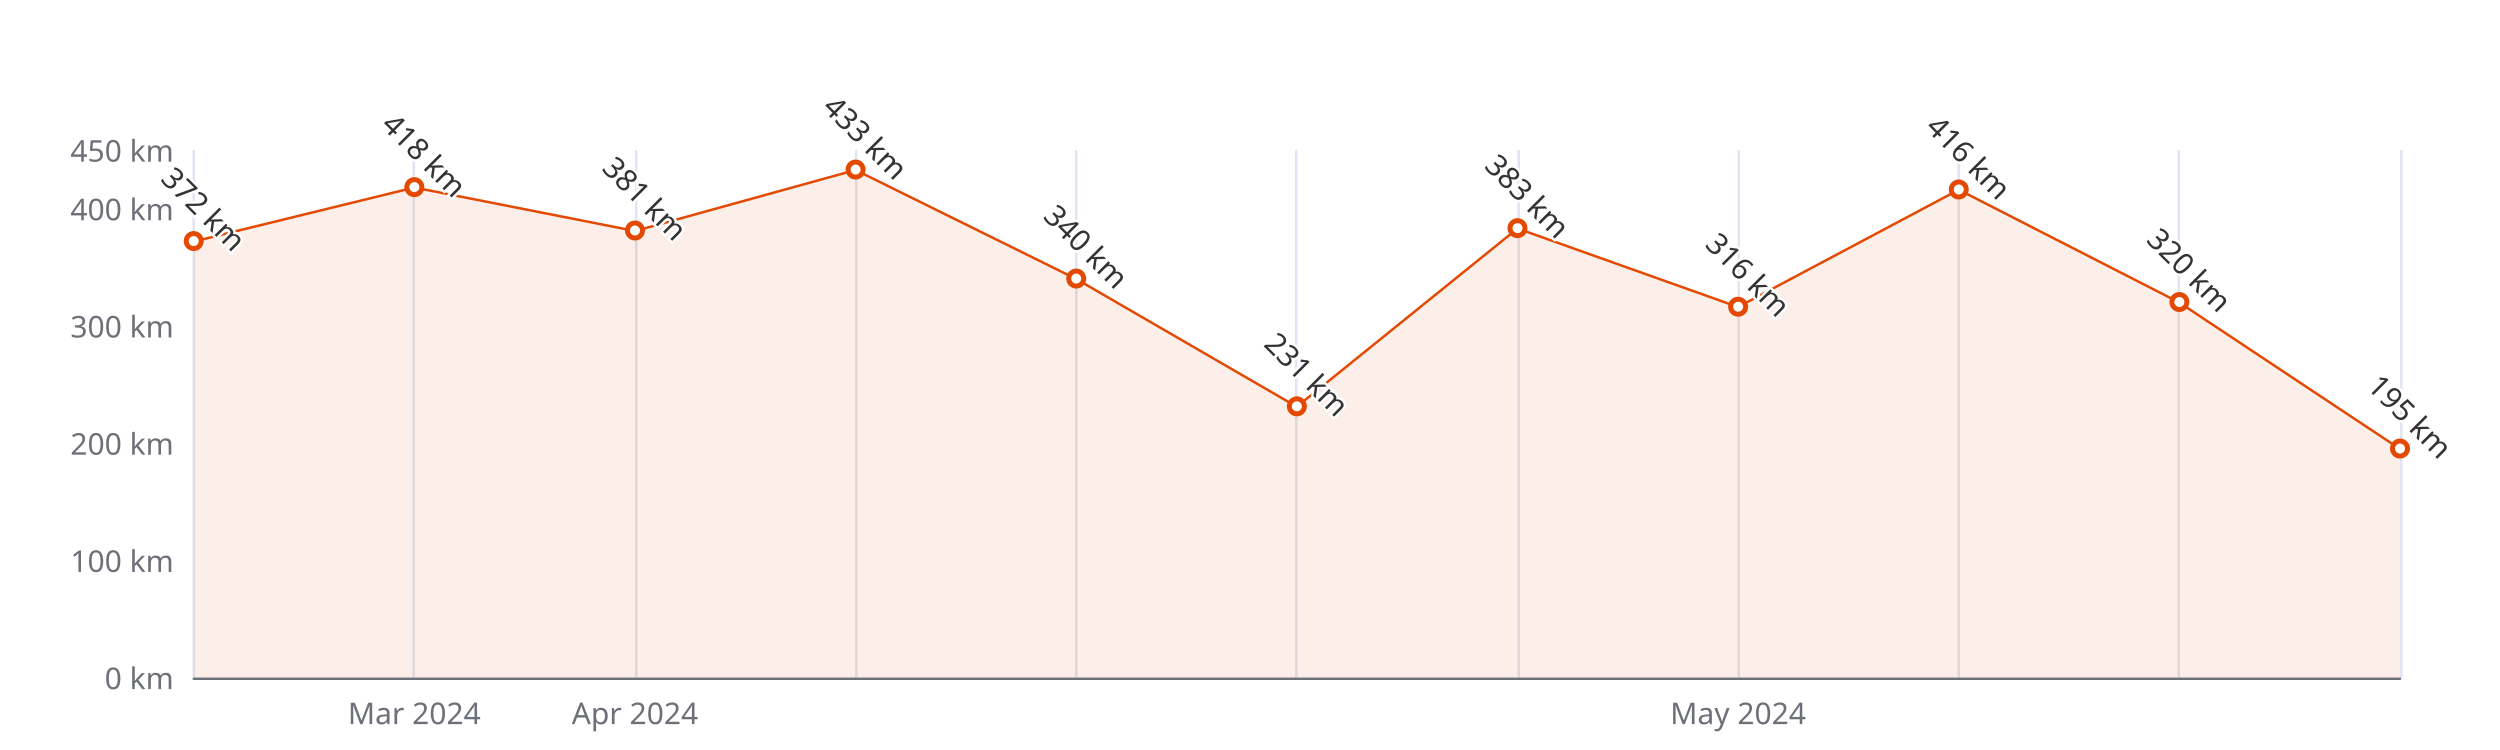
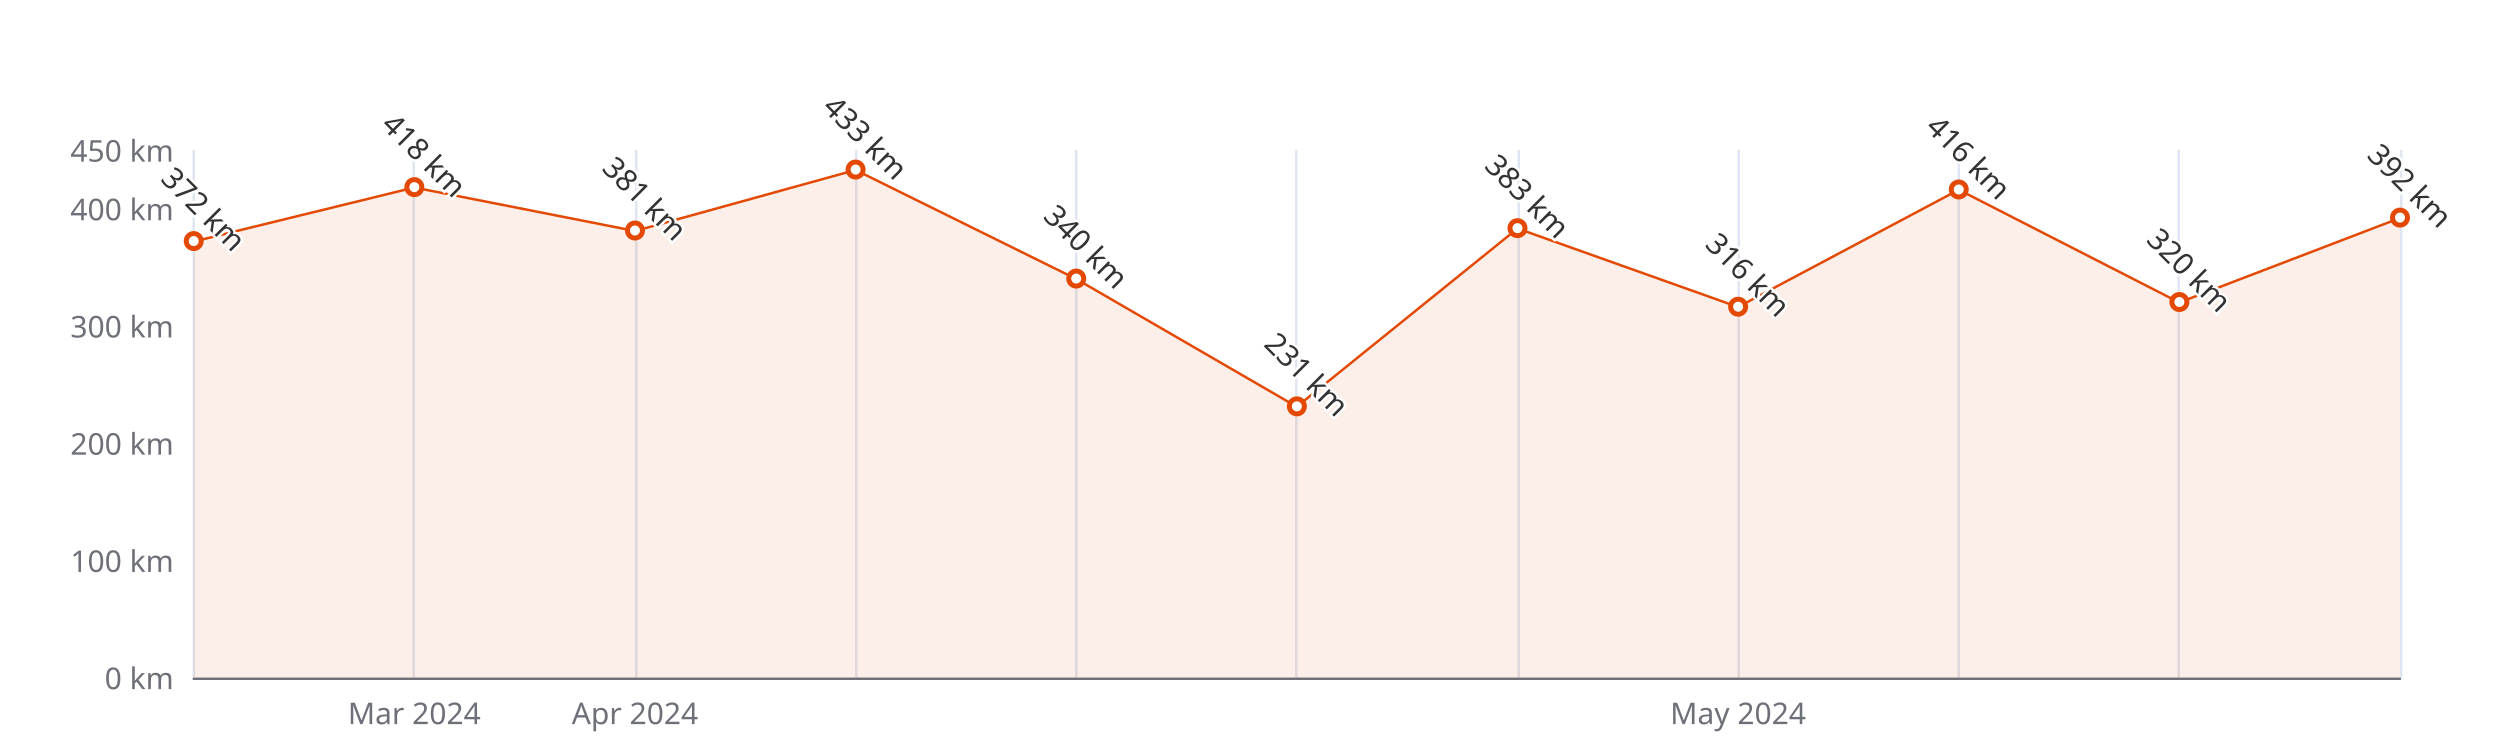
<svg xmlns="http://www.w3.org/2000/svg" width="1000" height="300" version="1.1" baseProfile="full" viewBox="0 0 1000 300">
  <rect width="1000" height="300" x="0" y="0" id="0" fill="#ffffff" />
  <path d="M77.5 60L77.5 271" fill="none" stroke="#E0E6F1" />
  <path d="M165.5 60L165.5 271" fill="none" stroke="#E0E6F1" />
  <path d="M254.5 60L254.5 271" fill="none" stroke="#E0E6F1" />
  <path d="M342.5 60L342.5 271" fill="none" stroke="#E0E6F1" />
  <path d="M430.5 60L430.5 271" fill="none" stroke="#E0E6F1" />
  <path d="M518.5 60L518.5 271" fill="none" stroke="#E0E6F1" />
  <path d="M607.5 60L607.5 271" fill="none" stroke="#E0E6F1" />
  <path d="M695.5 60L695.5 271" fill="none" stroke="#E0E6F1" />
  <path d="M783.5 60L783.5 271" fill="none" stroke="#E0E6F1" />
  <path d="M871.5 60L871.5 271" fill="none" stroke="#E0E6F1" />
  <path d="M960.5 60L960.5 271" fill="none" stroke="#E0E6F1" />
  <path d="M77.5 271.5L960 271.5" fill="none" stroke="#6E7079" stroke-linecap="round" />
  <text dominant-baseline="central" text-anchor="end" style="font-size:12px;font-family:sans-serif;" xml:space="preserve" transform="translate(69.48 271)" fill="#6E7079">0 km</text>
  <text dominant-baseline="central" text-anchor="end" style="font-size:12px;font-family:sans-serif;" xml:space="preserve" transform="translate(69.48 224.1111)" fill="#6E7079">100 km</text>
  <text dominant-baseline="central" text-anchor="end" style="font-size:12px;font-family:sans-serif;" xml:space="preserve" transform="translate(69.48 177.2222)" fill="#6E7079">200 km</text>
  <text dominant-baseline="central" text-anchor="end" style="font-size:12px;font-family:sans-serif;" xml:space="preserve" transform="translate(69.48 130.3333)" fill="#6E7079">300 km</text>
  <text dominant-baseline="central" text-anchor="end" style="font-size:12px;font-family:sans-serif;" xml:space="preserve" transform="translate(69.48 83.4444)" fill="#6E7079">400 km</text>
  <text dominant-baseline="central" text-anchor="end" style="font-size:12px;font-family:sans-serif;" xml:space="preserve" transform="translate(69.48 60)" fill="#6E7079">450 km</text>
  <text dominant-baseline="central" text-anchor="middle" style="font-size:12px;font-family:sans-serif;" xml:space="preserve" y="6" transform="translate(165.732 279)" fill="#6E7079">Mar 2024</text>
  <text dominant-baseline="central" text-anchor="middle" style="font-size:12px;font-family:sans-serif;" xml:space="preserve" y="6" transform="translate(253.984 279)" fill="#6E7079">Apr 2024</text>
  <text dominant-baseline="central" text-anchor="middle" style="font-size:12px;font-family:sans-serif;" xml:space="preserve" y="6" transform="translate(695.244 279)" fill="#6E7079">May 2024</text>
  <g clip-path="url(#zr5-c0)">
-     <path d="M77.5 96.6L165.7 75L254 92.4L342.2 68L430.5 111.6L518.7 162.7L607 91.4L695.2 122.8L783.5 75.9L871.7 121L960 179.6L960 271L871.7 271L783.5 271L695.2 271L607 271L518.7 271L430.5 271L342.2 271L254 271L165.7 271L77.5 271Z" fill="rgb(227,73,2)" fill-opacity="0.09" />
-     <path d="M77.5 96.6L165.7 75L254 92.4L342.2 68L430.5 111.6L518.7 162.7L607 91.4L695.2 122.8L783.5 75.9L871.7 121L960 179.6" fill="none" stroke="#E34902" stroke-linejoin="bevel" />
+     <path d="M77.5 96.6L165.7 75L254 92.4L342.2 68L430.5 111.6L518.7 162.7L607 91.4L695.2 122.8L783.5 75.9L871.7 121L960 87.2L960 271L871.7 271L783.5 271L695.2 271L607 271L518.7 271L430.5 271L342.2 271L254 271L165.7 271L77.5 271Z" fill="rgb(227,73,2)" fill-opacity="0.09" />
+     <path d="M77.5 96.6L165.7 75L254 92.4L342.2 68L430.5 111.6L518.7 162.7L607 91.4L695.2 122.8L783.5 75.9L871.7 121L960 87.2" fill="none" stroke="#E34902" stroke-linejoin="bevel" />
  </g>
  <path d="M1 0A1 1 0 1 1 1 -0.1A1 1 0 0 1 1 0" transform="matrix(3,0,0,3,77.48,96.5733)" fill="#fff" stroke="#E34902" stroke-width="0.667" />
  <path d="M1 0A1 1 0 1 1 1 -0.1A1 1 0 0 1 1 0" transform="matrix(3,0,0,3,165.732,75.0044)" fill="#fff" stroke="#E34902" stroke-width="0.667" />
  <path d="M1 0A1 1 0 1 1 1 -0.1A1 1 0 0 1 1 0" transform="matrix(3,0,0,3,253.984,92.3533)" fill="#fff" stroke="#E34902" stroke-width="0.667" />
  <path d="M1 0A1 1 0 1 1 1 -0.1A1 1 0 0 1 1 0" transform="matrix(3,0,0,3,342.236,67.9711)" fill="#fff" stroke="#E34902" stroke-width="0.667" />
  <path d="M1 0A1 1 0 1 1 1 -0.1A1 1 0 0 1 1 0" transform="matrix(3,0,0,3,430.488,111.5778)" fill="#fff" stroke="#E34902" stroke-width="0.667" />
  <path d="M1 0A1 1 0 1 1 1 -0.1A1 1 0 0 1 1 0" transform="matrix(3,0,0,3,518.74,162.6867)" fill="#fff" stroke="#E34902" stroke-width="0.667" />
  <path d="M1 0A1 1 0 1 1 1 -0.1A1 1 0 0 1 1 0" transform="matrix(3,0,0,3,606.992,91.4156)" fill="#fff" stroke="#E34902" stroke-width="0.667" />
  <path d="M1 0A1 1 0 1 1 1 -0.1A1 1 0 0 1 1 0" transform="matrix(3,0,0,3,695.244,122.8311)" fill="#fff" stroke="#E34902" stroke-width="0.667" />
  <path d="M1 0A1 1 0 1 1 1 -0.1A1 1 0 0 1 1 0" transform="matrix(3,0,0,3,783.496,75.9422)" fill="#fff" stroke="#E34902" stroke-width="0.667" />
  <path d="M1 0A1 1 0 1 1 1 -0.1A1 1 0 0 1 1 0" transform="matrix(3,0,0,3,871.748,120.9556)" fill="#fff" stroke="#E34902" stroke-width="0.667" />
-   <path d="M1 0A1 1 0 1 1 1 -0.1A1 1 0 0 1 1 0" transform="matrix(3,0,0,3,960,179.5667)" fill="#fff" stroke="#E34902" stroke-width="0.667" />
+   <path d="M1 0A1 1 0 1 1 1 -0.1A1 1 0 0 1 1 0" transform="matrix(3,0,0,3,960,87.1956)" fill="#fff" stroke="#E34902" stroke-width="0.667" />
  <text dominant-baseline="central" text-anchor="middle" style="font-size:12px;font-family:sans-serif;" xml:space="preserve" y="-6" transform="matrix(0.707,0.707,-0.707,0.707,77.48,87.5733)" fill="#333" stroke="rgb(255,255,255)" stroke-width="2" paint-order="stroke" stroke-miterlimit="2">372 km</text>
  <text dominant-baseline="central" text-anchor="middle" style="font-size:12px;font-family:sans-serif;" xml:space="preserve" y="-6" transform="matrix(0.707,0.707,-0.707,0.707,165.732,66.0044)" fill="#333" stroke="rgb(255,255,255)" stroke-width="2" paint-order="stroke" stroke-miterlimit="2">418 km</text>
  <text dominant-baseline="central" text-anchor="middle" style="font-size:12px;font-family:sans-serif;" xml:space="preserve" y="-6" transform="matrix(0.707,0.707,-0.707,0.707,253.984,83.3533)" fill="#333" stroke="rgb(255,255,255)" stroke-width="2" paint-order="stroke" stroke-miterlimit="2">381 km</text>
  <text dominant-baseline="central" text-anchor="middle" style="font-size:12px;font-family:sans-serif;" xml:space="preserve" y="-6" transform="matrix(0.707,0.707,-0.707,0.707,342.236,58.9711)" fill="#333" stroke="rgb(255,255,255)" stroke-width="2" paint-order="stroke" stroke-miterlimit="2">433 km</text>
  <text dominant-baseline="central" text-anchor="middle" style="font-size:12px;font-family:sans-serif;" xml:space="preserve" y="-6" transform="matrix(0.707,0.707,-0.707,0.707,430.488,102.5778)" fill="#333" stroke="rgb(255,255,255)" stroke-width="2" paint-order="stroke" stroke-miterlimit="2">340 km</text>
  <text dominant-baseline="central" text-anchor="middle" style="font-size:12px;font-family:sans-serif;" xml:space="preserve" y="-6" transform="matrix(0.707,0.707,-0.707,0.707,518.74,153.6867)" fill="#333" stroke="rgb(255,255,255)" stroke-width="2" paint-order="stroke" stroke-miterlimit="2">231 km</text>
  <text dominant-baseline="central" text-anchor="middle" style="font-size:12px;font-family:sans-serif;" xml:space="preserve" y="-6" transform="matrix(0.707,0.707,-0.707,0.707,606.992,82.4156)" fill="#333" stroke="rgb(255,255,255)" stroke-width="2" paint-order="stroke" stroke-miterlimit="2">383 km</text>
  <text dominant-baseline="central" text-anchor="middle" style="font-size:12px;font-family:sans-serif;" xml:space="preserve" y="-6" transform="matrix(0.707,0.707,-0.707,0.707,695.244,113.8311)" fill="#333" stroke="rgb(255,255,255)" stroke-width="2" paint-order="stroke" stroke-miterlimit="2">316 km</text>
  <text dominant-baseline="central" text-anchor="middle" style="font-size:12px;font-family:sans-serif;" xml:space="preserve" y="-6" transform="matrix(0.707,0.707,-0.707,0.707,783.496,66.9422)" fill="#333" stroke="rgb(255,255,255)" stroke-width="2" paint-order="stroke" stroke-miterlimit="2">416 km</text>
  <text dominant-baseline="central" text-anchor="middle" style="font-size:12px;font-family:sans-serif;" xml:space="preserve" y="-6" transform="matrix(0.707,0.707,-0.707,0.707,871.748,111.9556)" fill="#333" stroke="rgb(255,255,255)" stroke-width="2" paint-order="stroke" stroke-miterlimit="2">320 km</text>
-   <text dominant-baseline="central" text-anchor="middle" style="font-size:12px;font-family:sans-serif;" xml:space="preserve" y="-6" transform="matrix(0.707,0.707,-0.707,0.707,960,170.5667)" fill="#333" stroke="rgb(255,255,255)" stroke-width="2" paint-order="stroke" stroke-miterlimit="2">195 km</text>
+   <text dominant-baseline="central" text-anchor="middle" style="font-size:12px;font-family:sans-serif;" xml:space="preserve" y="-6" transform="matrix(0.707,0.707,-0.707,0.707,960,78.1956)" fill="#333" stroke="rgb(255,255,255)" stroke-width="2" paint-order="stroke" stroke-miterlimit="2">392 km</text>
  <defs>
    <clipPath id="zr5-c0">
      <path d="M76 59.5l884 0l0 212l-884 0Z" fill="#000" />
    </clipPath>
  </defs>
</svg>
